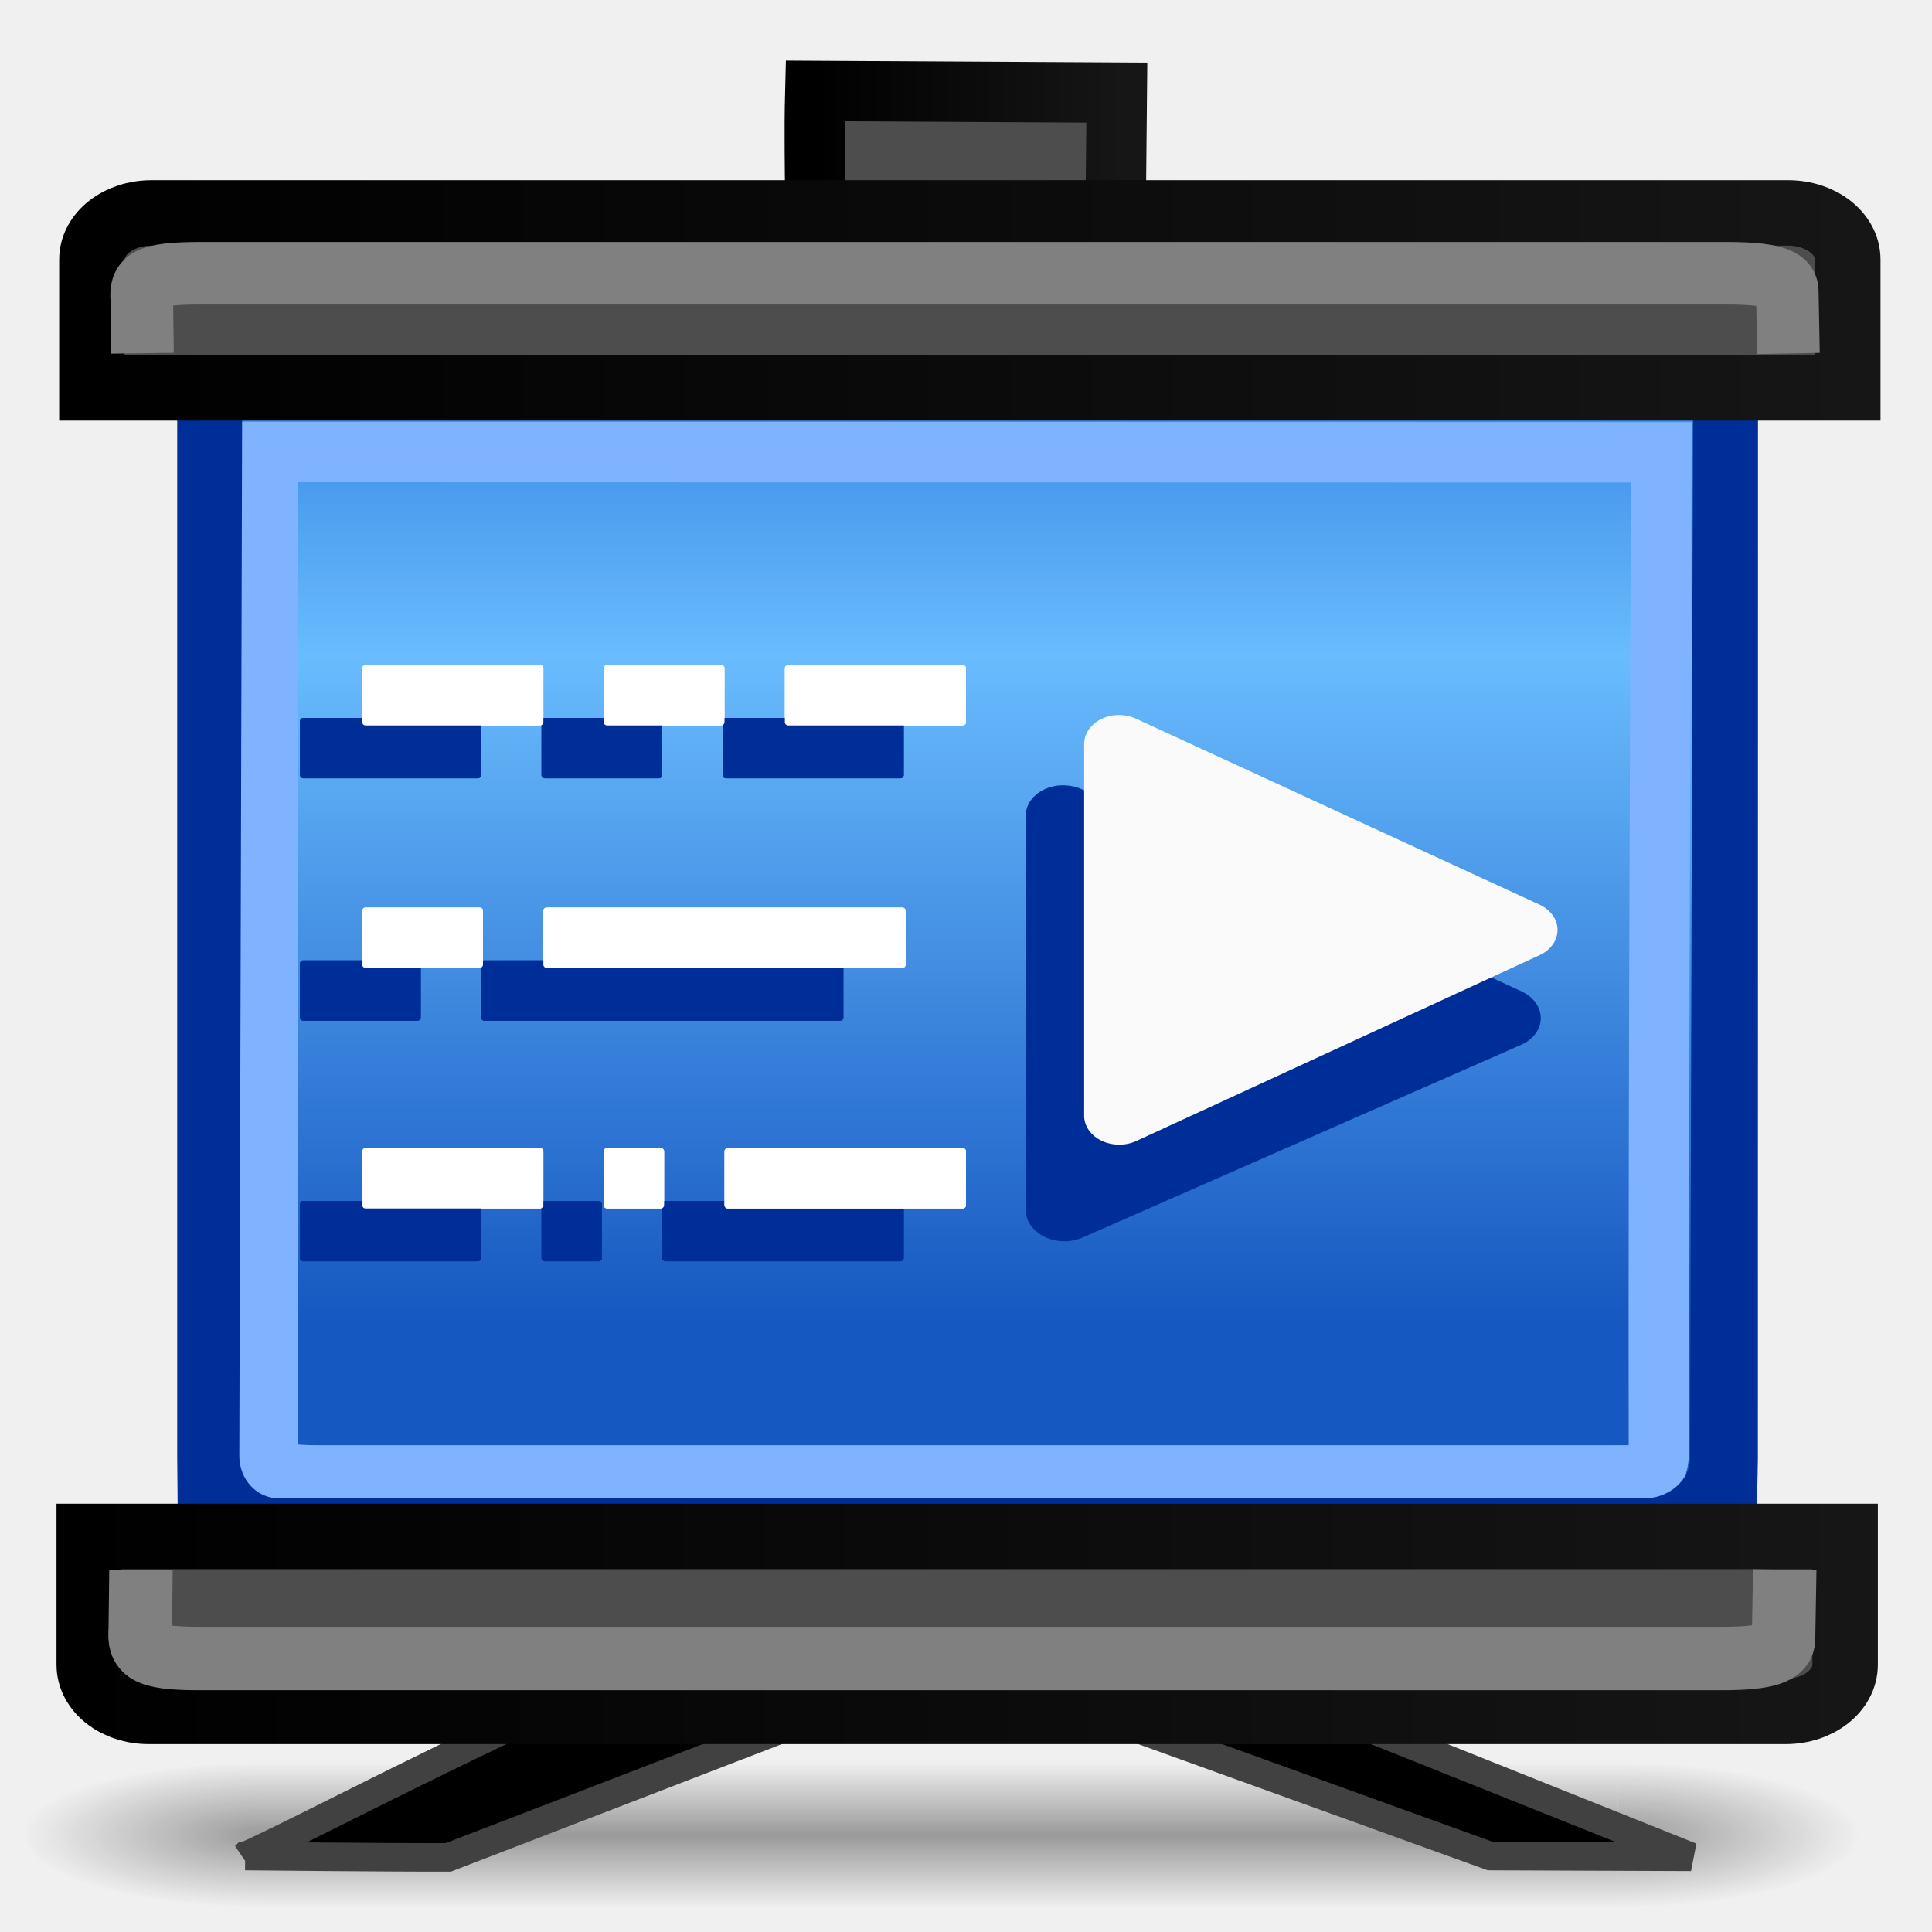
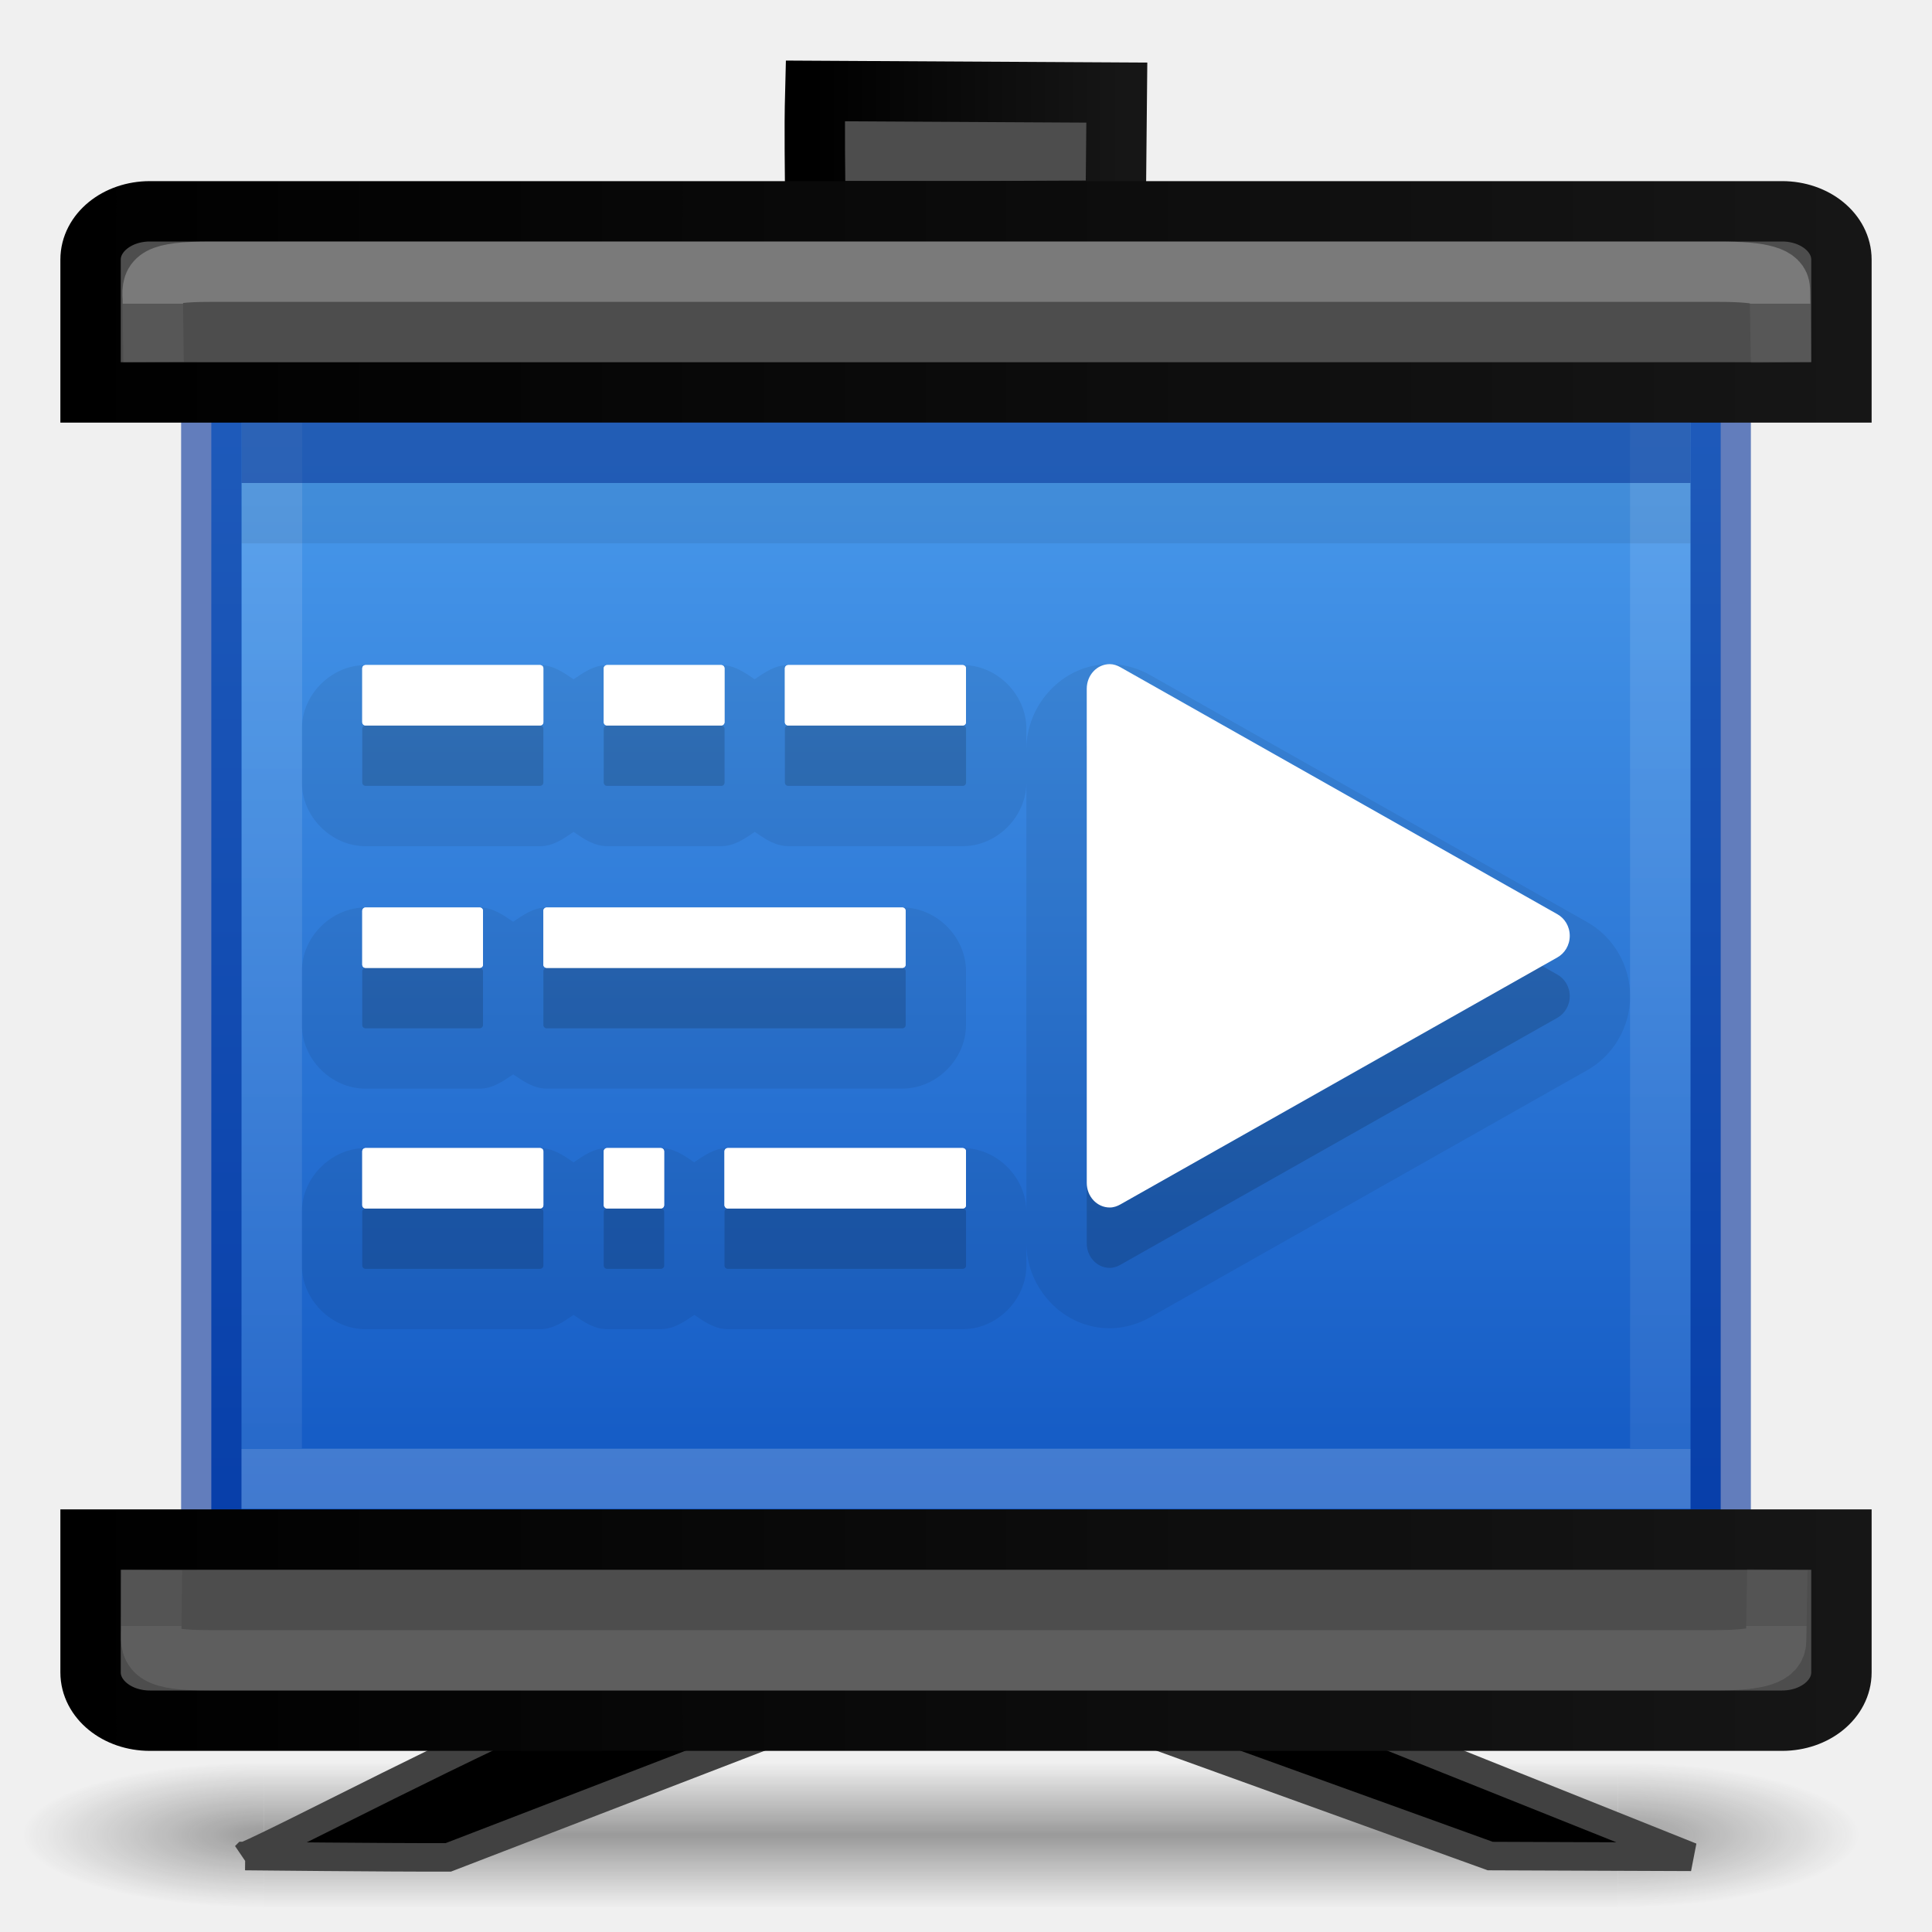
- <svg xmlns="http://www.w3.org/2000/svg" xmlns:ns1="http://www.openswatchbook.org/uri/2009/osb" xmlns:xlink="http://www.w3.org/1999/xlink" id="svg2453" height="32" width="32" version="1.0">
+ <svg xmlns="http://www.w3.org/2000/svg" xmlns:xlink="http://www.w3.org/1999/xlink" id="svg2453" height="32" width="32" version="1.0">
  <defs id="defs2455">
-     <linearGradient id="linearGradient6532">
-       <stop style="stop-color:#3689e6;stop-opacity:1" offset="0" id="stop6534" />
-       <stop id="stop6540" offset="0.272" style="stop-color:#64baff;stop-opacity:1" />
-       <stop style="stop-color:#0d52bf;stop-opacity:1" offset="1" id="stop6536" />
+     <linearGradient id="linearGradient1649">
+       <stop style="stop-color:#ffffff;stop-opacity:1;" offset="0" id="stop1641" />
+       <stop id="stop1643" offset="0" style="stop-color:#ffffff;stop-opacity:0.235" />
+       <stop style="stop-color:#ffffff;stop-opacity:0.157" offset="1" id="stop1645" />
+       <stop style="stop-color:#ffffff;stop-opacity:0.392" offset="1" id="stop1647" />
    </linearGradient>
-     <linearGradient id="linearGradient6490" ns1:paint="gradient">
+     <linearGradient id="linearGradient6490">
      <stop style="stop-color:#000000;stop-opacity:1;" offset="0" id="stop6492" />
      <stop style="stop-color:#000000;stop-opacity:0;" offset="1" id="stop6494" />
    </linearGradient>
-     <linearGradient id="linearGradient5641" ns1:paint="solid">
+     <linearGradient id="linearGradient5641">
      <stop style="stop-color:#000000;stop-opacity:1;" offset="0" id="stop5643" />
    </linearGradient>
    <linearGradient id="linearGradient3707-319-631-407-324-616-674-812-821-107-178-392-400-6-3-549-901-1-9-100-4-2">
      <stop offset="0" style="stop-color:#000000;stop-opacity:1" id="stop17839-7-3" />
      <stop offset="1" style="stop-color:#161616;stop-opacity:1" id="stop17841-4-8" />
    </linearGradient>
    <radialGradient r="2.5" gradientTransform="matrix(2.0038,0,0,1.4,27.988,-17.4)" cx="4.993" cy="43.5" gradientUnits="userSpaceOnUse" id="c">
      <stop id="stop4912" offset="0" stop-color="#181818" />
      <stop id="stop4914" offset="1" stop-opacity="0" stop-color="#181818" />
    </radialGradient>
    <radialGradient r="2.5" gradientTransform="matrix(2.0038,0,0,1.4,-20.012,-104.4)" cx="4.993" cy="43.5" gradientUnits="userSpaceOnUse" id="b">
      <stop id="stop4917" offset="0" stop-color="#181818" />
      <stop id="stop4919" offset="1" stop-opacity="0" stop-color="#181818" />
    </radialGradient>
    <linearGradient x1="25.058" y1="47.028" x2="25.058" gradientUnits="userSpaceOnUse" y2="39.999" id="f">
      <stop id="stop4922" offset="0" stop-opacity="0" stop-color="#181818" />
      <stop id="stop4924" offset=".5" stop-color="#181818" />
      <stop id="stop4926" offset="1" stop-opacity="0" stop-color="#181818" />
    </linearGradient>
-     <linearGradient xlink:href="#linearGradient3707-319-631-407-324-616-674-812-821-107-178-392-400-6-3-549-901-1-9-100-4-2" id="linearGradient6504" x1="2.252" y1="14.272" x2="62.399" y2="14.272" gradientUnits="userSpaceOnUse" gradientTransform="matrix(0.4916557,0,0,0.3986783,0.1706391,-0.7139196)" />
-     <linearGradient xlink:href="#linearGradient6532" id="linearGradient6538" x1="32.275" y1="19.415" x2="32.275" y2="51.415" gradientUnits="userSpaceOnUse" gradientTransform="matrix(0.4299429,0,0,0.4728337,1.983693,-2.432749)" />
+     <linearGradient xlink:href="#linearGradient3707-319-631-407-324-616-674-812-821-107-178-392-400-6-3-549-901-1-9-100-4-2" id="linearGradient6504" x1="2.252" y1="14.272" x2="62.399" y2="14.272" gradientUnits="userSpaceOnUse" gradientTransform="matrix(0.4902648,0,0,0.4128194,0.1519413,-0.8919225)" />
    <radialGradient xlink:href="#c" id="radialGradient4213" gradientUnits="userSpaceOnUse" gradientTransform="matrix(2.0038,0,0,1.4,27.988,-17.4)" cx="4.993" cy="43.5" r="2.5" />
    <radialGradient xlink:href="#b" id="radialGradient4215" gradientUnits="userSpaceOnUse" gradientTransform="matrix(2.0038,0,0,1.4,-20.012,-104.4)" cx="4.993" cy="43.5" r="2.5" />
    <linearGradient xlink:href="#f" id="linearGradient4217" gradientUnits="userSpaceOnUse" x1="25.058" y1="47.028" x2="25.058" y2="39.999" />
    <linearGradient xlink:href="#linearGradient3707-319-631-407-324-616-674-812-821-107-178-392-400-6-3-549-901-1-9-100-4-2" id="linearGradient4231" gradientUnits="userSpaceOnUse" gradientTransform="matrix(0.08507563,0,0,0.2768146,13.27247,-1.442984)" x1="2.252" y1="14.272" x2="62.399" y2="14.272" />
-     <linearGradient id="linearGradient3924-4">
-       <stop offset="0" style="stop-color:#ffffff;stop-opacity:1" id="stop3926-8" />
-       <stop offset="0.063" style="stop-color:#ffffff;stop-opacity:0.235" id="stop3928-6" />
-       <stop offset="0.951" style="stop-color:#ffffff;stop-opacity:0.157" id="stop3930-4" />
-       <stop offset="1" style="stop-color:#ffffff;stop-opacity:0.392" id="stop3932-4" />
+     <linearGradient xlink:href="#linearGradient3707-319-631-407-324-616-674-812-821-107-178-392-400-6-3-549-901-1-9-100-4-2" id="linearGradient4255" gradientUnits="userSpaceOnUse" gradientTransform="matrix(0.4902648,0,0,-0.4128194,0.1519414,32.89192)" x1="2.252" y1="14.272" x2="62.399" y2="14.272" />
+     <linearGradient id="linearGradient2143">
+       <stop style="stop-color:#ffffff;stop-opacity:1;" offset="0" id="stop2135" />
+       <stop id="stop2137" offset="0.054" style="stop-color:#ffffff;stop-opacity:0.235" />
+       <stop style="stop-color:#ffffff;stop-opacity:0.157" offset="1" id="stop2139" />
+       <stop style="stop-color:#ffffff;stop-opacity:0.392" offset="1" id="stop2141" />
    </linearGradient>
-     <linearGradient id="linearGradient5344-867-2">
-       <stop id="stop5559-5" style="stop-color:#f9c590;stop-opacity:1" offset="0" />
-       <stop id="stop5561-3" style="stop-color:#f19860;stop-opacity:1" offset="0.397" />
-       <stop id="stop5563-5" style="stop-color:#ce5d36;stop-opacity:1" offset="1" />
+     <linearGradient id="linearGradient6532-5">
+       <stop style="stop-color:#64baff;stop-opacity:1" offset="0" id="stop6534-6" />
+       <stop style="stop-color:#0d52bf;stop-opacity:1" offset="1" id="stop6536-2" />
    </linearGradient>
-     <linearGradient id="linearGradient4288">
-       <stop offset="0" style="stop-color:#b95b20;stop-opacity:1" id="stop4290" />
-       <stop offset="1" style="stop-color:#ed8137;stop-opacity:1" id="stop4292" />
-     </linearGradient>
-     <linearGradient id="linearGradient3104-5-6">
-       <stop id="stop3106-9-1" style="stop-color:#aaaaaa;stop-opacity:1" offset="0" />
-       <stop id="stop3108-9" style="stop-color:#c8c8c8;stop-opacity:1" offset="1" />
-     </linearGradient>
-     <linearGradient gradientTransform="translate(2.4e-6,0.9674487)" gradientUnits="userSpaceOnUse" xlink:href="#linearGradient3924-4" id="linearGradient3084" y2="43" x2="24" y1="5" x1="24" />
-     <radialGradient gradientTransform="matrix(0,2.644472,-2.797536,-7.1978467e-8,55.57302,-14.64146)" gradientUnits="userSpaceOnUse" xlink:href="#linearGradient3600" id="radialGradient3093" fy="8.45" fx="7.496" r="20" cy="8.45" cx="7.496" />
-     <linearGradient id="linearGradient3600">
-       <stop offset="0" style="stop-color:#f4f4f4;stop-opacity:1" id="stop3602" />
-       <stop offset="1" style="stop-color:#dbdbdb;stop-opacity:1" id="stop3604" />
-     </linearGradient>
-     <linearGradient gradientTransform="matrix(1.363636,0,0,1.363636,-0.7929132,-1.750068)" gradientUnits="userSpaceOnUse" xlink:href="#linearGradient3104-5-6" id="linearGradient3095" y2="3.899" x2="24" y1="44" x1="24" />
-     <linearGradient gradientUnits="userSpaceOnUse" xlink:href="#linearGradient3104-5-6" id="linearGradient3098" y2="3" x2="20" y1="43" x1="20" gradientTransform="matrix(0.6567832,0,0,0.6567832,-0.00675933,-0.7187722)" />
-     <radialGradient gradientTransform="matrix(2.003784,0,0,1.4,27.98813,-17.4)" gradientUnits="userSpaceOnUse" xlink:href="#linearGradient3688-166-749" id="radialGradient2873-966-168" fy="43.5" fx="4.993" r="2.5" cy="43.5" cx="4.993" />
-     <linearGradient id="linearGradient3688-166-749">
-       <stop offset="0" style="stop-color:#181818;stop-opacity:1" id="stop2883" />
-       <stop offset="1" style="stop-color:#181818;stop-opacity:0" id="stop2885" />
-     </linearGradient>
-     <radialGradient gradientTransform="matrix(2.003784,0,0,1.4,-20.01187,-104.4)" gradientUnits="userSpaceOnUse" xlink:href="#linearGradient3688-166-749" id="radialGradient2875-742-326" fy="43.5" fx="4.993" r="2.5" cy="43.5" cx="4.993" />
-     <linearGradient gradientUnits="userSpaceOnUse" xlink:href="#linearGradient3702-501-757" id="linearGradient2877-634-617" y2="39.999" x2="25.058" y1="47.028" x1="25.058" />
-     <linearGradient id="linearGradient3702-501-757">
-       <stop offset="0" style="stop-color:#181818;stop-opacity:0" id="stop2895" />
-       <stop offset="0.5" style="stop-color:#181818;stop-opacity:1" id="stop2897" />
-       <stop offset="1" style="stop-color:#181818;stop-opacity:0" id="stop2899" />
-     </linearGradient>
-     <radialGradient r="20" fy="8.45" fx="7.496" cy="8.45" cx="7.496" gradientTransform="matrix(0,1.93928,-2.051527,-5.2784231e-8,16.65095,1.171514)" gradientUnits="userSpaceOnUse" id="radialGradient3049" xlink:href="#linearGradient3600" />
-     <linearGradient y2="3.899" x2="24" y1="44" x1="24" gradientTransform="translate(-24.68408,10.62521)" gradientUnits="userSpaceOnUse" id="linearGradient3051" xlink:href="#linearGradient3104-5-6" />
-     <radialGradient r="20" fy="8.45" fx="7.496" cy="8.45" cx="7.496" gradientTransform="matrix(0,1.93928,-2.051527,-5.2784231e-8,5.793811,-9.685629)" gradientUnits="userSpaceOnUse" id="radialGradient3843" xlink:href="#linearGradient3600" />
-     <linearGradient y2="3.899" x2="24" y1="44" x1="24" gradientTransform="translate(-35.54123,-0.2319351)" gradientUnits="userSpaceOnUse" id="linearGradient3845" xlink:href="#linearGradient3104-5-6" />
-     <radialGradient r="20" fy="8.45" fx="7.496" cy="8.45" cx="7.496" gradientTransform="matrix(0,1.93928,-2.051527,-5.2784231e-8,6.079525,19.60009)" gradientUnits="userSpaceOnUse" id="radialGradient3849" xlink:href="#linearGradient3600" />
-     <linearGradient y2="3.899" x2="24" y1="44" x1="24" gradientTransform="translate(-35.25551,29.05378)" gradientUnits="userSpaceOnUse" id="linearGradient3851" xlink:href="#linearGradient3104-5-6" />
-     <radialGradient r="20" fy="8.45" fx="7.496" cy="8.45" cx="7.496" gradientTransform="matrix(1.371278,1.371278,-1.450649,1.450649,12.60239,-10.94562)" gradientUnits="userSpaceOnUse" id="radialGradient3853" xlink:href="#linearGradient3600" />
-     <linearGradient y2="3.899" x2="24" y1="44" x1="24" gradientTransform="matrix(0.7071068,-0.7071068,0.7071068,0.7071068,-9.941126,24.96744)" gradientUnits="userSpaceOnUse" id="linearGradient3855" xlink:href="#linearGradient3104-5-6" />
-     <radialGradient r="20" fy="8.45" fx="7.496" cy="8.45" cx="7.496" gradientTransform="matrix(0,1.93928,-2.051527,-5.2784231e-8,41.33504,-8.486255)" gradientUnits="userSpaceOnUse" id="radialGradient3858" xlink:href="#linearGradient3600" />
-     <radialGradient r="20" fy="8.45" fx="7.496" cy="8.45" cx="7.496" gradientTransform="matrix(0,1.93928,-2.051527,-5.2784231e-8,-0.2061889,-15.68563)" gradientUnits="userSpaceOnUse" id="radialGradient3863" xlink:href="#linearGradient3600" />
-     <linearGradient y2="3.899" x2="24" y1="44" x1="24" gradientTransform="translate(-41.54123,-6.231935)" gradientUnits="userSpaceOnUse" id="linearGradient3865" xlink:href="#linearGradient3104-5-6" />
-     <radialGradient id="c-6" gradientUnits="userSpaceOnUse" cy="43.5" cx="4.993" gradientTransform="matrix(2.0038,0,0,1.4,27.988,-17.4)" r="2.5">
-       <stop stop-color="#181818" offset="0" id="stop4912-0" />
-       <stop stop-color="#181818" stop-opacity="0" offset="1" id="stop4914-6" />
-     </radialGradient>
-     <radialGradient id="b-2" gradientUnits="userSpaceOnUse" cy="43.5" cx="4.993" gradientTransform="matrix(2.0038,0,0,1.4,-20.012,-104.4)" r="2.5">
-       <stop stop-color="#181818" offset="0" id="stop4917-6" />
-       <stop stop-color="#181818" stop-opacity="0" offset="1" id="stop4919-1" />
-     </radialGradient>
-     <linearGradient gradientTransform="matrix(0.9976838,0,0,0.5323295,-0.251081,1.982942)" gradientUnits="userSpaceOnUse" y2="14.272" x2="62.399" y1="14.272" x1="2.252" id="linearGradient4345" xlink:href="#linearGradient3707-319-631-407-324-616-674-812-821-107-178-392-400-6-3-549-901-1-9-100-4-2" />
-     <linearGradient y2="39.999" x2="25.058" y1="47.028" x1="25.058" gradientUnits="userSpaceOnUse" id="linearGradient4350" xlink:href="#f" />
-     <linearGradient y2="14.272" x2="62.399" y1="14.272" x1="2.252" gradientTransform="matrix(-0.9970871,-8.6911381e-5,1.8949314e-4,-0.5396258,64.24038,61.20455)" gradientUnits="userSpaceOnUse" id="linearGradient4352" xlink:href="#linearGradient3707-319-631-407-324-616-674-812-821-107-178-392-400-6-3-549-901-1-9-100-4-2" />
-     <linearGradient y2="14.272" x2="62.399" y1="14.272" x1="2.252" gradientTransform="matrix(0.05374904,0,0,0.4344139,30.27789,0.7154782)" gradientUnits="userSpaceOnUse" id="linearGradient4354" xlink:href="#linearGradient3707-319-631-407-324-616-674-812-821-107-178-392-400-6-3-549-901-1-9-100-4-2" />
-     <linearGradient xlink:href="#linearGradient3707-319-631-407-324-616-674-812-821-107-178-392-400-6-3-549-901-1-9-100-4-2" id="linearGradient4255" gradientUnits="userSpaceOnUse" gradientTransform="matrix(0.4916557,0,0,-0.3986783,0.1264449,32.58658)" x1="2.252" y1="14.272" x2="62.399" y2="14.272" />
+     <linearGradient xlink:href="#linearGradient1649" id="linearGradient1601" x1="24.937" y1="5.058" x2="24.937" y2="26.901" gradientUnits="userSpaceOnUse" gradientTransform="matrix(0.9888128,0,0,1.002468,0.2078091,-0.03718682)" />
+     <linearGradient xlink:href="#linearGradient2143" id="linearGradient2875" x1="21" y1="5" x2="21" y2="24" gradientUnits="userSpaceOnUse" />
+     <linearGradient xlink:href="#linearGradient6532-5" id="linearGradient3189" gradientUnits="userSpaceOnUse" gradientTransform="matrix(0.4210671,0,0,0.4782707,2.481005,-2.331549)" x1="32.107" y1="1.658" x2="32.107" y2="60.739" />
  </defs>
+   <path id="rect5505-21-3-8-5-2-6-8-2" d="M 28.5,25.5 V 6.5 H 3.5 v 19 z" style="color:#000000;display:inline;overflow:visible;visibility:visible;fill:url(#linearGradient3189);fill-opacity:1;fill-rule:nonzero;stroke:#002e99;stroke-width:1;stroke-opacity:0.592;marker:none;enable-background:accumulate" />
  <g transform="matrix(0.7607773,0,0,0.2675806,-2.671225,19.02032)" id="g4933">
    <g style="opacity:0.4" transform="matrix(1.0526,0,0,1.2857,-1.2632,-13.429)" id="g4935">
      <rect style="fill:url(#radialGradient4213)" height="7" width="5" y="40" x="38" id="rect4937" />
      <rect style="fill:url(#radialGradient4215)" transform="scale(-1,-1)" height="7" width="5" y="-47" x="-10" id="rect4939" />
      <rect style="fill:url(#linearGradient4217)" height="7" width="28" y="40" x="10" id="rect4941" />
    </g>
  </g>
-   <path id="rect5505-21-3-8-5-2" d="m 27.939,25.054 c 0.486,0 0.864,-0.51 0.865,-1.037 l 0.002,-17.909 -25.843,0.166 0,17.829 c 0,0.527 0.391,0.951 0.876,0.951 z" style="color:#000000;display:inline;overflow:visible;visibility:visible;opacity:0.96;fill:url(#linearGradient6538);fill-opacity:1;fill-rule:nonzero;stroke:none;stroke-width:1;marker:none;enable-background:accumulate" />
-   <path style="opacity:1;fill:none;stroke:#80b3ff;stroke-width:1;stroke-linecap:butt;stroke-linejoin:miter;stroke-miterlimit:4;stroke-dasharray:none" d="m 4.43,7.487 23.087,0.005 c 0,0 -0.051,10.955 -0.041,16.418 9.33e-4,0.515 -0.038,0.528 -0.707,0.528 l -21.455,0 c -0.871,0 -0.875,-0.098 -0.876,-0.638 L 4.433,7.712 Z" id="rect4945" />
-   <path id="rect5505-21-3-8-9-1-1" d="m 29.081,25.989 0.035,-1.823 0.002,-17.71 -1.076,-0.08 -0.05,17.773 c -0.001,0.395 -0.38,0.668 -0.747,0.668 l -22.626,0 c -0.366,0 -0.656,-0.311 -0.655,-0.706 L 4.012,6.323 2.935,6.456 l 0,17.655 L 2.952,26 Z" style="color:#000000;font-style:normal;font-variant:normal;font-weight:normal;font-stretch:normal;font-size:medium;line-height:normal;font-family:sans-serif;text-indent:0;text-align:start;text-decoration:none;text-decoration-line:none;text-decoration-style:solid;text-decoration-color:#000000;letter-spacing:normal;word-spacing:normal;text-transform:none;direction:ltr;block-progression:tb;writing-mode:lr-tb;baseline-shift:baseline;text-anchor:start;white-space:normal;clip-rule:nonzero;display:inline;overflow:visible;visibility:visible;opacity:1;isolation:auto;mix-blend-mode:normal;color-interpolation:sRGB;color-interpolation-filters:linearRGB;solid-color:#000000;solid-opacity:1;fill:#002e99;fill-opacity:1;fill-rule:nonzero;stroke:none;stroke-width:1;stroke-linecap:round;stroke-linejoin:round;stroke-miterlimit:4;stroke-dasharray:none;stroke-dashoffset:0;stroke-opacity:1;marker:none;color-rendering:auto;image-rendering:auto;shape-rendering:auto;text-rendering:auto;enable-background:accumulate" />
+   <path style="opacity:0.5;fill:none;stroke:url(#linearGradient2875);stroke-width:1;stroke-linecap:butt;stroke-linejoin:miter;stroke-miterlimit:4;stroke-dasharray:none" d="M 4.506,6.5 27.498,6.506 27.5,24.489 h -23 z" id="rect4945" />
  <path id="path4227" d="m 18.479,3.488 0.019,-1.954 -4.994,-0.028 c -0.019,0.729 -0.001,1.27 -0.001,1.993 l 2.513,0 z" style="color:#000000;display:inline;overflow:visible;visibility:visible;opacity:1;fill:#4d4d4d;fill-opacity:1;fill-rule:nonzero;stroke:url(#linearGradient4231);stroke-width:1;stroke-miterlimit:4;stroke-dasharray:none;stroke-opacity:1;marker:none;enable-background:accumulate" />
-   <path id="path4473" d="m 30.605,6.425 0,-2.125 c 0,-0.428 -0.44,-0.773 -0.986,-0.773 l -27.111,0 c -0.546,0 -0.986,0.345 -0.986,0.773 l 0,2.125 z" style="color:#000000;display:inline;overflow:visible;visibility:visible;opacity:1;fill:#4d4d4d;fill-opacity:1;fill-rule:nonzero;stroke:url(#linearGradient6504);stroke-width:1.084;stroke-miterlimit:4;stroke-dasharray:none;stroke-opacity:1;marker:none;enable-background:accumulate" />
-   <path d="m 17.565,13.007 a 0.632,0.508 1.634 0 0 -0.575,0.5 l 0,6.542 a 0.632,0.508 1.634 0 0 0.936,0.451 l 7.276,-3.198 a 0.632,0.508 1.634 0 0 0,-0.882 l -7.276,-3.344 a 0.632,0.508 1.634 0 0 -0.361,-0.068 z" id="path4044-8" style="opacity:1;fill:#002e99;fill-opacity:1;fill-rule:evenodd;stroke:none" />
-   <path d="m 18.486,11.844 a 0.581,0.479 0 0 0 -0.529,0.476 l 0,6.164 a 0.581,0.479 0 0 0 0.861,0.416 l 6.688,-3.082 a 0.581,0.479 0 0 0 0,-0.831 l -6.688,-3.082 a 0.581,0.479 0 0 0 -0.332,-0.061 z" id="path4044" style="fill:#fafafa;fill-opacity:1;fill-rule:evenodd;stroke:none" />
+   <path id="path4473" d="M 30.5,6.5 V 4.3 C 30.5,3.857 30.062,3.5 29.517,3.5 H 2.483 C 1.938,3.5 1.5,3.857 1.5,4.3 v 2.2 z" style="color:#000000;display:inline;overflow:visible;visibility:visible;opacity:1;fill:#4d4d4d;fill-opacity:1;fill-rule:nonzero;stroke:url(#linearGradient6504);stroke-width:1;stroke-miterlimit:4;stroke-dasharray:none;stroke-opacity:1;marker:none;enable-background:accumulate" />
  <g transform="translate(166.3815,-1006.97)" id="layer1" />
-   <path id="path4170" d="M 2.361,5.851 2.349,4.966 C 2.323,4.645 2.415,4.526 3.319,4.526 l 25.264,0 c 0.742,0 1.016,0.087 1.02,0.289 l 0.02,1.04" style="opacity:1;fill:none;stroke:#808080;stroke-width:1.036;stroke-linecap:butt;stroke-linejoin:miter;stroke-miterlimit:4;stroke-dasharray:none" />
  <path style="opacity:1;fill:#000000;fill-opacity:1;fill-rule:evenodd;stroke:#414141;stroke-width:0.472;stroke-miterlimit:4;stroke-dasharray:none;stroke-opacity:1" d="m 4.061,30.742 c 0,0 2.37,0.025 3.364,0.022 L 14.449,28.058 c 0.597,-0.242 2.144,-0.247 2.774,-0.009 l 7.46,2.693 3.327,0.013 -11.019,-4.407 c -0.277,-0.105 -0.782,0.394 -1.326,0.39 -0.68,-1.828 -10.057,3.337 -11.605,4.005 z" id="path4191" />
-   <path style="color:#000000;display:inline;overflow:visible;visibility:visible;opacity:1;fill:#4d4d4d;fill-opacity:1;fill-rule:nonzero;stroke:url(#linearGradient4255);stroke-width:1.084;stroke-miterlimit:4;stroke-dasharray:none;stroke-opacity:1;marker:none;enable-background:accumulate" d="m 30.561,25.448 0,2.125 c 0,0.428 -0.44,0.773 -0.986,0.773 l -27.111,0 c -0.546,0 -0.986,-0.345 -0.986,-0.773 l 0,-2.125 z" id="path4251" />
-   <path style="opacity:1;fill:none;stroke:#808080;stroke-width:1.051;stroke-linecap:butt;stroke-linejoin:miter;stroke-miterlimit:4;stroke-dasharray:none" d="m 2.335,26.004 -0.012,0.979 c -0.026,0.355 0.066,0.487 0.969,0.487 l 25.23,0 c 0.741,0 1.015,-0.096 1.019,-0.32 l 0.02,-1.15" id="path4253" />
+   <path style="color:#000000;display:inline;overflow:visible;visibility:visible;opacity:1;fill:#4d4d4d;fill-opacity:1;fill-rule:nonzero;stroke:url(#linearGradient4255);stroke-width:1;stroke-miterlimit:4;stroke-dasharray:none;stroke-opacity:1;marker:none;enable-background:accumulate" d="m 30.5,25.5 v 2.2 c 0,0.443 -0.438,0.8 -0.983,0.8 H 2.483 C 1.938,28.5 1.5,28.143 1.5,27.7 v -2.2 z" id="path4251" />
+   <path id="path4253" style="opacity:0.25;fill:none;stroke:url(#linearGradient1601);stroke-width:1;stroke-linecap:butt;stroke-linejoin:miter;stroke-miterlimit:4;stroke-dasharray:none" d="m 2.517,26.002 -0.012,1.01 c -0.026,0.356 0.065,0.488 0.958,0.488 H 28.411 c 0.733,0 1.004,-0.096 1.007,-0.321 L 29.439,25.998 M 2.543,5.998 2.531,4.941 C 2.505,4.619 2.596,4.5 3.49,4.5 H 28.471 c 0.734,0 1.005,0.087 1.009,0.29 l 0.02,1.212" />
+   <g transform="translate(35.82458,-966.4617)" id="layer1-9" />
+   <rect style="opacity:0.5;vector-effect:none;fill:#002e99;fill-opacity:1;stroke:none;stroke-width:1;stroke-linecap:butt;stroke-linejoin:miter;stroke-miterlimit:100;stroke-dasharray:none;stroke-dashoffset:0;stroke-opacity:0.157;marker:none;paint-order:normal" id="rect1289" width="24" height="1" x="4" y="7" />
+   <rect style="font-variation-settings:normal;opacity:0.07;vector-effect:none;fill:#000000;fill-opacity:1;stroke:none;stroke-width:0.907;stroke-linecap:butt;stroke-linejoin:miter;stroke-miterlimit:4;stroke-dasharray:none;stroke-dashoffset:0;stroke-opacity:1;-inkscape-stroke:none;marker:none;paint-order:normal;stop-color:#000000" id="rect1289-9" width="24" height="2" x="4" y="7" />
  <rect style="opacity:1;fill:#ffffff;fill-opacity:1;fill-rule:nonzero;stroke:none;stroke-width:1;stroke-linecap:butt;stroke-linejoin:miter;stroke-miterlimit:4;stroke-dasharray:none;stroke-opacity:1" id="rect4263" width="3" height="1" x="6" y="11.016" ry="0.055" />
  <rect style="opacity:1;fill:#ffffff;fill-opacity:1;fill-rule:nonzero;stroke:none;stroke-width:1;stroke-linecap:butt;stroke-linejoin:miter;stroke-miterlimit:4;stroke-dasharray:none;stroke-opacity:1" id="rect4265" width="2" height="1" x="10" y="11.016" ry="0.055" />
  <rect style="opacity:1;fill:#ffffff;fill-opacity:1;fill-rule:nonzero;stroke:none;stroke-width:1;stroke-linecap:butt;stroke-linejoin:miter;stroke-miterlimit:4;stroke-dasharray:none;stroke-opacity:1" id="rect4267" width="3" height="1" x="13" y="11.016" ry="0.055" />
  <rect style="opacity:1;fill:#ffffff;fill-opacity:1;fill-rule:nonzero;stroke:none;stroke-width:1;stroke-linecap:butt;stroke-linejoin:miter;stroke-miterlimit:4;stroke-dasharray:none;stroke-opacity:1" id="rect4269" width="2" height="1" x="6" y="15.032" ry="0.055" />
  <rect style="opacity:1;fill:#ffffff;fill-opacity:1;fill-rule:nonzero;stroke:none;stroke-width:1;stroke-linecap:butt;stroke-linejoin:miter;stroke-miterlimit:4;stroke-dasharray:none;stroke-opacity:1" id="rect4271" width="6" height="1" x="9" y="15.032" ry="0.055" />
  <rect style="opacity:1;fill:#ffffff;fill-opacity:1;fill-rule:nonzero;stroke:none;stroke-width:1;stroke-linecap:butt;stroke-linejoin:miter;stroke-miterlimit:4;stroke-dasharray:none;stroke-opacity:1" id="rect4273" width="3" height="1" x="6" y="19.016" ry="0.055" />
  <rect style="opacity:1;fill:#ffffff;fill-opacity:1;fill-rule:nonzero;stroke:none;stroke-width:1;stroke-linecap:butt;stroke-linejoin:miter;stroke-miterlimit:4;stroke-dasharray:none;stroke-opacity:1" id="rect4275" width="1" height="1" x="10" y="19.016" ry="0.055" />
-   <g id="g4330" style="fill:#002e99;fill-opacity:1;opacity:1">
-     <rect style="opacity:1;fill:#002e99;fill-opacity:1;fill-rule:nonzero;stroke:none;stroke-width:1;stroke-linecap:butt;stroke-linejoin:miter;stroke-miterlimit:4;stroke-dasharray:none;stroke-opacity:1" id="rect4298" width="3" height="1" x="4.969" y="11.891" ry="0.055" />
-     <rect style="opacity:1;fill:#002e99;fill-opacity:1;fill-rule:nonzero;stroke:none;stroke-width:1;stroke-linecap:butt;stroke-linejoin:miter;stroke-miterlimit:4;stroke-dasharray:none;stroke-opacity:1" id="rect4300" width="2" height="1" x="8.969" y="11.891" ry="0.055" />
-     <rect style="opacity:1;fill:#002e99;fill-opacity:1;fill-rule:nonzero;stroke:none;stroke-width:1;stroke-linecap:butt;stroke-linejoin:miter;stroke-miterlimit:4;stroke-dasharray:none;stroke-opacity:1" id="rect4302" width="3" height="1" x="11.969" y="11.891" ry="0.055" />
-     <rect style="opacity:1;fill:#002e99;fill-opacity:1;fill-rule:nonzero;stroke:none;stroke-width:1;stroke-linecap:butt;stroke-linejoin:miter;stroke-miterlimit:4;stroke-dasharray:none;stroke-opacity:1" id="rect4304" width="2" height="1" x="4.969" y="15.907" ry="0.055" />
-     <rect style="opacity:1;fill:#002e99;fill-opacity:1;fill-rule:nonzero;stroke:none;stroke-width:1;stroke-linecap:butt;stroke-linejoin:miter;stroke-miterlimit:4;stroke-dasharray:none;stroke-opacity:1" id="rect4306" width="6" height="1" x="7.969" y="15.907" ry="0.055" />
-     <rect style="opacity:1;fill:#002e99;fill-opacity:1;fill-rule:nonzero;stroke:none;stroke-width:1;stroke-linecap:butt;stroke-linejoin:miter;stroke-miterlimit:4;stroke-dasharray:none;stroke-opacity:1" id="rect4308" width="3" height="1" x="4.969" y="19.891" ry="0.055" />
-     <rect style="opacity:1;fill:#002e99;fill-opacity:1;fill-rule:nonzero;stroke:none;stroke-width:1;stroke-linecap:butt;stroke-linejoin:miter;stroke-miterlimit:4;stroke-dasharray:none;stroke-opacity:1" id="rect4310" width="1" height="1" x="8.969" y="19.891" ry="0.055" />
-     <rect style="opacity:1;fill:#002e99;fill-opacity:1;fill-rule:nonzero;stroke:none;stroke-width:1;stroke-linecap:butt;stroke-linejoin:miter;stroke-miterlimit:4;stroke-dasharray:none;stroke-opacity:1" id="rect4312" width="4" height="1" x="10.969" y="19.891" ry="0.055" />
-     <rect ry="0.055" y="11.891" x="4.969" height="1" width="3" id="rect4314" style="opacity:1;fill:#002e99;fill-opacity:1;fill-rule:nonzero;stroke:none;stroke-width:1;stroke-linecap:butt;stroke-linejoin:miter;stroke-miterlimit:4;stroke-dasharray:none;stroke-opacity:1" />
-     <rect ry="0.055" y="11.891" x="8.969" height="1" width="2" id="rect4316" style="opacity:1;fill:#002e99;fill-opacity:1;fill-rule:nonzero;stroke:none;stroke-width:1;stroke-linecap:butt;stroke-linejoin:miter;stroke-miterlimit:4;stroke-dasharray:none;stroke-opacity:1" />
-     <rect ry="0.055" y="11.891" x="11.969" height="1" width="3" id="rect4318" style="opacity:1;fill:#002e99;fill-opacity:1;fill-rule:nonzero;stroke:none;stroke-width:1;stroke-linecap:butt;stroke-linejoin:miter;stroke-miterlimit:4;stroke-dasharray:none;stroke-opacity:1" />
-     <rect ry="0.055" y="15.907" x="4.969" height="1" width="2" id="rect4320" style="opacity:1;fill:#002e99;fill-opacity:1;fill-rule:nonzero;stroke:none;stroke-width:1;stroke-linecap:butt;stroke-linejoin:miter;stroke-miterlimit:4;stroke-dasharray:none;stroke-opacity:1" />
-     <rect ry="0.055" y="15.907" x="7.969" height="1" width="6" id="rect4322" style="opacity:1;fill:#002e99;fill-opacity:1;fill-rule:nonzero;stroke:none;stroke-width:1;stroke-linecap:butt;stroke-linejoin:miter;stroke-miterlimit:4;stroke-dasharray:none;stroke-opacity:1" />
-     <rect ry="0.055" y="19.891" x="4.969" height="1" width="3" id="rect4324" style="opacity:1;fill:#002e99;fill-opacity:1;fill-rule:nonzero;stroke:none;stroke-width:1;stroke-linecap:butt;stroke-linejoin:miter;stroke-miterlimit:4;stroke-dasharray:none;stroke-opacity:1" />
-     <rect ry="0.055" y="19.891" x="8.969" height="1" width="1" id="rect4326" style="opacity:1;fill:#002e99;fill-opacity:1;fill-rule:nonzero;stroke:none;stroke-width:1;stroke-linecap:butt;stroke-linejoin:miter;stroke-miterlimit:4;stroke-dasharray:none;stroke-opacity:1" />
-     <rect ry="0.055" y="19.891" x="10.969" height="1" width="4" id="rect4328" style="opacity:1;fill:#002e99;fill-opacity:1;fill-rule:nonzero;stroke:none;stroke-width:1;stroke-linecap:butt;stroke-linejoin:miter;stroke-miterlimit:4;stroke-dasharray:none;stroke-opacity:1" />
-   </g>
+   <path id="rect4282-0-6" style="font-variation-settings:normal;opacity:0.07;vector-effect:none;fill:#000000;fill-opacity:1;fill-rule:nonzero;stroke:none;stroke-width:0.907;stroke-linecap:butt;stroke-linejoin:miter;stroke-miterlimit:4;stroke-dasharray:none;stroke-dashoffset:0;stroke-opacity:1;-inkscape-stroke:none;stop-color:#000000;stop-opacity:1" d="M 18.381,11 C 17.593,11 17,11.679 17,12.408 v -0.338 c 0,-0.567 -0.488,-1.055 -1.055,-1.055 h -2.891 c -0.212,0 -0.386,0.121 -0.555,0.236 C 12.331,11.136 12.158,11.016 11.945,11.016 H 10.055 C 9.842,11.016 9.669,11.136 9.5,11.252 9.331,11.136 9.158,11.016 8.945,11.016 H 6.055 C 5.488,11.016 5,11.503 5,12.07 v 0.891 c 0,0.567 0.488,1.055 1.055,1.055 h 2.891 C 9.158,14.016 9.331,13.895 9.5,13.779 c 0.169,0.116 0.342,0.236 0.555,0.236 h 1.891 c 0.212,0 0.386,-0.121 0.555,-0.236 0.169,0.116 0.342,0.236 0.555,0.236 h 2.891 C 16.512,14.016 17,13.528 17,12.961 v 7.109 c 0,-0.567 -0.488,-1.055 -1.055,-1.055 h -3.891 c -0.212,0 -0.386,0.121 -0.555,0.236 C 11.331,19.136 11.158,19.016 10.945,19.016 H 10.055 C 9.842,19.016 9.669,19.136 9.5,19.252 9.331,19.136 9.158,19.016 8.945,19.016 H 6.055 C 5.488,19.016 5,19.503 5,20.07 v 0.891 c 0,0.567 0.488,1.055 1.055,1.055 h 2.891 C 9.158,22.016 9.331,21.895 9.5,21.779 c 0.169,0.116 0.342,0.236 0.555,0.236 h 0.891 c 0.212,0 0.386,-0.121 0.555,-0.236 0.169,0.116 0.342,0.236 0.555,0.236 h 3.891 C 16.512,22.016 17,21.528 17,20.961 V 20.592 C 17,21.321 17.593,22 18.381,22 c 0.279,0 0.513,-0.093 0.67,-0.182 l 7.232,-4.088 C 26.716,17.488 27,17.019 27,16.5 27,15.981 26.716,15.512 26.283,15.27 l -7.232,-4.088 C 18.894,11.093 18.66,11 18.381,11 Z M 6.055,15.031 C 5.488,15.031 5,15.519 5,16.086 v 0.891 c 0,0.567 0.488,1.055 1.055,1.055 h 1.891 C 8.158,18.031 8.331,17.91 8.5,17.795 8.669,17.91 8.842,18.031 9.055,18.031 H 14.945 C 15.512,18.031 16,17.543 16,16.977 V 16.086 C 16,15.519 15.512,15.031 14.945,15.031 H 9.055 C 8.842,15.031 8.669,15.152 8.5,15.268 8.331,15.152 8.158,15.031 7.945,15.031 Z" />
  <rect style="opacity:1;fill:#ffffff;fill-opacity:1;fill-rule:nonzero;stroke:none;stroke-width:1;stroke-linecap:butt;stroke-linejoin:miter;stroke-miterlimit:4;stroke-dasharray:none;stroke-opacity:1" id="rect4277" width="4" height="1" x="12" y="19.016" ry="0.055" />
-   <rect ry="0.055" y="11.016" x="6" height="1" width="3" id="rect4282" style="opacity:1;fill:#ffffff;fill-opacity:1;fill-rule:nonzero;stroke:none;stroke-width:1;stroke-linecap:butt;stroke-linejoin:miter;stroke-miterlimit:4;stroke-dasharray:none;stroke-opacity:1" />
-   <rect ry="0.055" y="11.016" x="10" height="1" width="2" id="rect4284" style="opacity:1;fill:#ffffff;fill-opacity:1;fill-rule:nonzero;stroke:none;stroke-width:1;stroke-linecap:butt;stroke-linejoin:miter;stroke-miterlimit:4;stroke-dasharray:none;stroke-opacity:1" />
-   <rect ry="0.055" y="11.016" x="13" height="1" width="3" id="rect4286" style="opacity:1;fill:#ffffff;fill-opacity:1;fill-rule:nonzero;stroke:none;stroke-width:1;stroke-linecap:butt;stroke-linejoin:miter;stroke-miterlimit:4;stroke-dasharray:none;stroke-opacity:1" />
-   <rect ry="0.055" y="15.032" x="6" height="1" width="2" id="rect4288" style="opacity:1;fill:#ffffff;fill-opacity:1;fill-rule:nonzero;stroke:none;stroke-width:1;stroke-linecap:butt;stroke-linejoin:miter;stroke-miterlimit:4;stroke-dasharray:none;stroke-opacity:1" />
-   <rect ry="0.055" y="15.032" x="9" height="1" width="6" id="rect4290" style="opacity:1;fill:#ffffff;fill-opacity:1;fill-rule:nonzero;stroke:none;stroke-width:1;stroke-linecap:butt;stroke-linejoin:miter;stroke-miterlimit:4;stroke-dasharray:none;stroke-opacity:1" />
-   <rect ry="0.055" y="19.016" x="6" height="1" width="3" id="rect4292" style="opacity:1;fill:#ffffff;fill-opacity:1;fill-rule:nonzero;stroke:none;stroke-width:1;stroke-linecap:butt;stroke-linejoin:miter;stroke-miterlimit:4;stroke-dasharray:none;stroke-opacity:1" />
-   <rect ry="0.055" y="19.016" x="10" height="1" width="1" id="rect4294" style="opacity:1;fill:#ffffff;fill-opacity:1;fill-rule:nonzero;stroke:none;stroke-width:1;stroke-linecap:butt;stroke-linejoin:miter;stroke-miterlimit:4;stroke-dasharray:none;stroke-opacity:1" />
-   <rect ry="0.055" y="19.016" x="12" height="1" width="4" id="rect4296" style="opacity:1;fill:#ffffff;fill-opacity:1;fill-rule:nonzero;stroke:none;stroke-width:1;stroke-linecap:butt;stroke-linejoin:miter;stroke-miterlimit:4;stroke-dasharray:none;stroke-opacity:1" />
+   <path id="rect4282-0" style="fill:#000000;fill-opacity:1;fill-rule:nonzero;stroke:none;stroke-width:0.907;stroke-linecap:butt;stroke-linejoin:miter;stroke-miterlimit:4;stroke-dasharray:none;stroke-opacity:1;font-variation-settings:normal;opacity:0.15;vector-effect:none;stroke-dashoffset:0;-inkscape-stroke:none;stop-color:#000000;stop-opacity:1" d="M 18.381,12 C 18.17,12 18,12.182 18,12.408 v 8.184 C 18,20.818 18.17,21 18.381,21 c 0.064,0 0.123,-0.021 0.176,-0.051 l 7.236,-4.09 C 25.915,16.791 26,16.658 26,16.5 26,16.342 25.915,16.209 25.793,16.141 L 18.557,12.051 C 18.504,12.021 18.445,12 18.381,12 Z M 6.055,12.016 C 6.024,12.016 6,12.04 6,12.07 v 0.891 c 0,0.03 0.024,0.055 0.055,0.055 H 8.945 C 8.976,13.016 9,12.991 9,12.961 v -0.891 c 0,-0.03 -0.024,-0.055 -0.055,-0.055 z m 4,0 c -0.03,0 -0.055,0.024 -0.055,0.055 v 0.891 c 0,0.03 0.024,0.055 0.055,0.055 h 1.891 c 0.03,0 0.055,-0.024 0.055,-0.055 v -0.891 c 0,-0.03 -0.024,-0.055 -0.055,-0.055 z m 3,0 c -0.03,0 -0.055,0.024 -0.055,0.055 v 0.891 c 0,0.03 0.024,0.055 0.055,0.055 h 2.891 c 0.03,0 0.055,-0.024 0.055,-0.055 v -0.891 c 0,-0.03 -0.024,-0.055 -0.055,-0.055 z M 6.055,16.031 C 6.024,16.031 6,16.056 6,16.086 v 0.891 c 0,0.03 0.024,0.055 0.055,0.055 H 7.945 C 7.976,17.031 8,17.007 8,16.977 v -0.891 c 0,-0.03 -0.024,-0.055 -0.055,-0.055 z m 3,0 C 9.024,16.031 9,16.056 9,16.086 v 0.891 c 0,0.03 0.024,0.055 0.055,0.055 h 5.891 c 0.03,0 0.055,-0.024 0.055,-0.055 v -0.891 c 0,-0.03 -0.024,-0.055 -0.055,-0.055 z m -3,3.984 C 6.024,20.016 6,20.04 6,20.07 v 0.891 c 0,0.03 0.024,0.055 0.055,0.055 H 8.945 C 8.976,21.016 9,20.991 9,20.961 v -0.891 c 0,-0.03 -0.024,-0.055 -0.055,-0.055 z m 4,0 c -0.03,0 -0.055,0.024 -0.055,0.055 v 0.891 c 0,0.03 0.024,0.055 0.055,0.055 h 0.891 c 0.03,0 0.055,-0.024 0.055,-0.055 v -0.891 c 0,-0.03 -0.024,-0.055 -0.055,-0.055 z m 2,0 c -0.03,0 -0.055,0.024 -0.055,0.055 v 0.891 c 0,0.03 0.024,0.055 0.055,0.055 h 3.891 c 0.03,0 0.055,-0.024 0.055,-0.055 v -0.891 c 0,-0.03 -0.024,-0.055 -0.055,-0.055 z" />
+   <path id="rect4282" style="opacity:1;fill:#ffffff;fill-opacity:1;fill-rule:nonzero;stroke:none;stroke-width:1;stroke-linecap:butt;stroke-linejoin:miter;stroke-miterlimit:4;stroke-dasharray:none;stroke-opacity:1" d="M 18.381 11 C 18.17 11 18 11.182 18 11.408 L 18 19.592 C 18 19.818 18.17 20 18.381 20 C 18.445 20 18.504 19.979 18.557 19.949 L 25.793 15.859 C 25.915 15.791 26 15.658 26 15.5 C 26 15.342 25.915 15.209 25.793 15.141 L 18.557 11.051 C 18.504 11.021 18.445 11 18.381 11 z M 6.055 11.016 C 6.024 11.016 6 11.04 6 11.07 L 6 11.961 C 6 11.991 6.024 12.016 6.055 12.016 L 8.945 12.016 C 8.976 12.016 9 11.991 9 11.961 L 9 11.07 C 9 11.04 8.976 11.016 8.945 11.016 L 6.055 11.016 z M 10.055 11.016 C 10.024 11.016 10 11.04 10 11.07 L 10 11.961 C 10 11.991 10.024 12.016 10.055 12.016 L 11.945 12.016 C 11.976 12.016 12 11.991 12 11.961 L 12 11.07 C 12 11.04 11.976 11.016 11.945 11.016 L 10.055 11.016 z M 13.055 11.016 C 13.024 11.016 13 11.04 13 11.07 L 13 11.961 C 13 11.991 13.024 12.016 13.055 12.016 L 15.945 12.016 C 15.976 12.016 16 11.991 16 11.961 L 16 11.07 C 16 11.04 15.976 11.016 15.945 11.016 L 13.055 11.016 z M 6.055 15.031 C 6.024 15.031 6 15.056 6 15.086 L 6 15.977 C 6 16.007 6.024 16.031 6.055 16.031 L 7.945 16.031 C 7.976 16.031 8 16.007 8 15.977 L 8 15.086 C 8 15.056 7.976 15.031 7.945 15.031 L 6.055 15.031 z M 9.055 15.031 C 9.024 15.031 9 15.056 9 15.086 L 9 15.977 C 9 16.007 9.024 16.031 9.055 16.031 L 14.945 16.031 C 14.976 16.031 15 16.007 15 15.977 L 15 15.086 C 15 15.056 14.976 15.031 14.945 15.031 L 9.055 15.031 z M 6.055 19.016 C 6.024 19.016 6 19.04 6 19.07 L 6 19.961 C 6 19.991 6.024 20.016 6.055 20.016 L 8.945 20.016 C 8.976 20.016 9 19.991 9 19.961 L 9 19.07 C 9 19.04 8.976 19.016 8.945 19.016 L 6.055 19.016 z M 10.055 19.016 C 10.024 19.016 10 19.04 10 19.07 L 10 19.961 C 10 19.991 10.024 20.016 10.055 20.016 L 10.945 20.016 C 10.976 20.016 11 19.991 11 19.961 L 11 19.07 C 11 19.04 10.976 19.016 10.945 19.016 L 10.055 19.016 z M 12.055 19.016 C 12.024 19.016 12 19.04 12 19.07 L 12 19.961 C 12 19.991 12.024 20.016 12.055 20.016 L 15.945 20.016 C 15.976 20.016 16 19.991 16 19.961 L 16 19.07 C 16 19.04 15.976 19.016 15.945 19.016 L 12.055 19.016 z " />
</svg>
